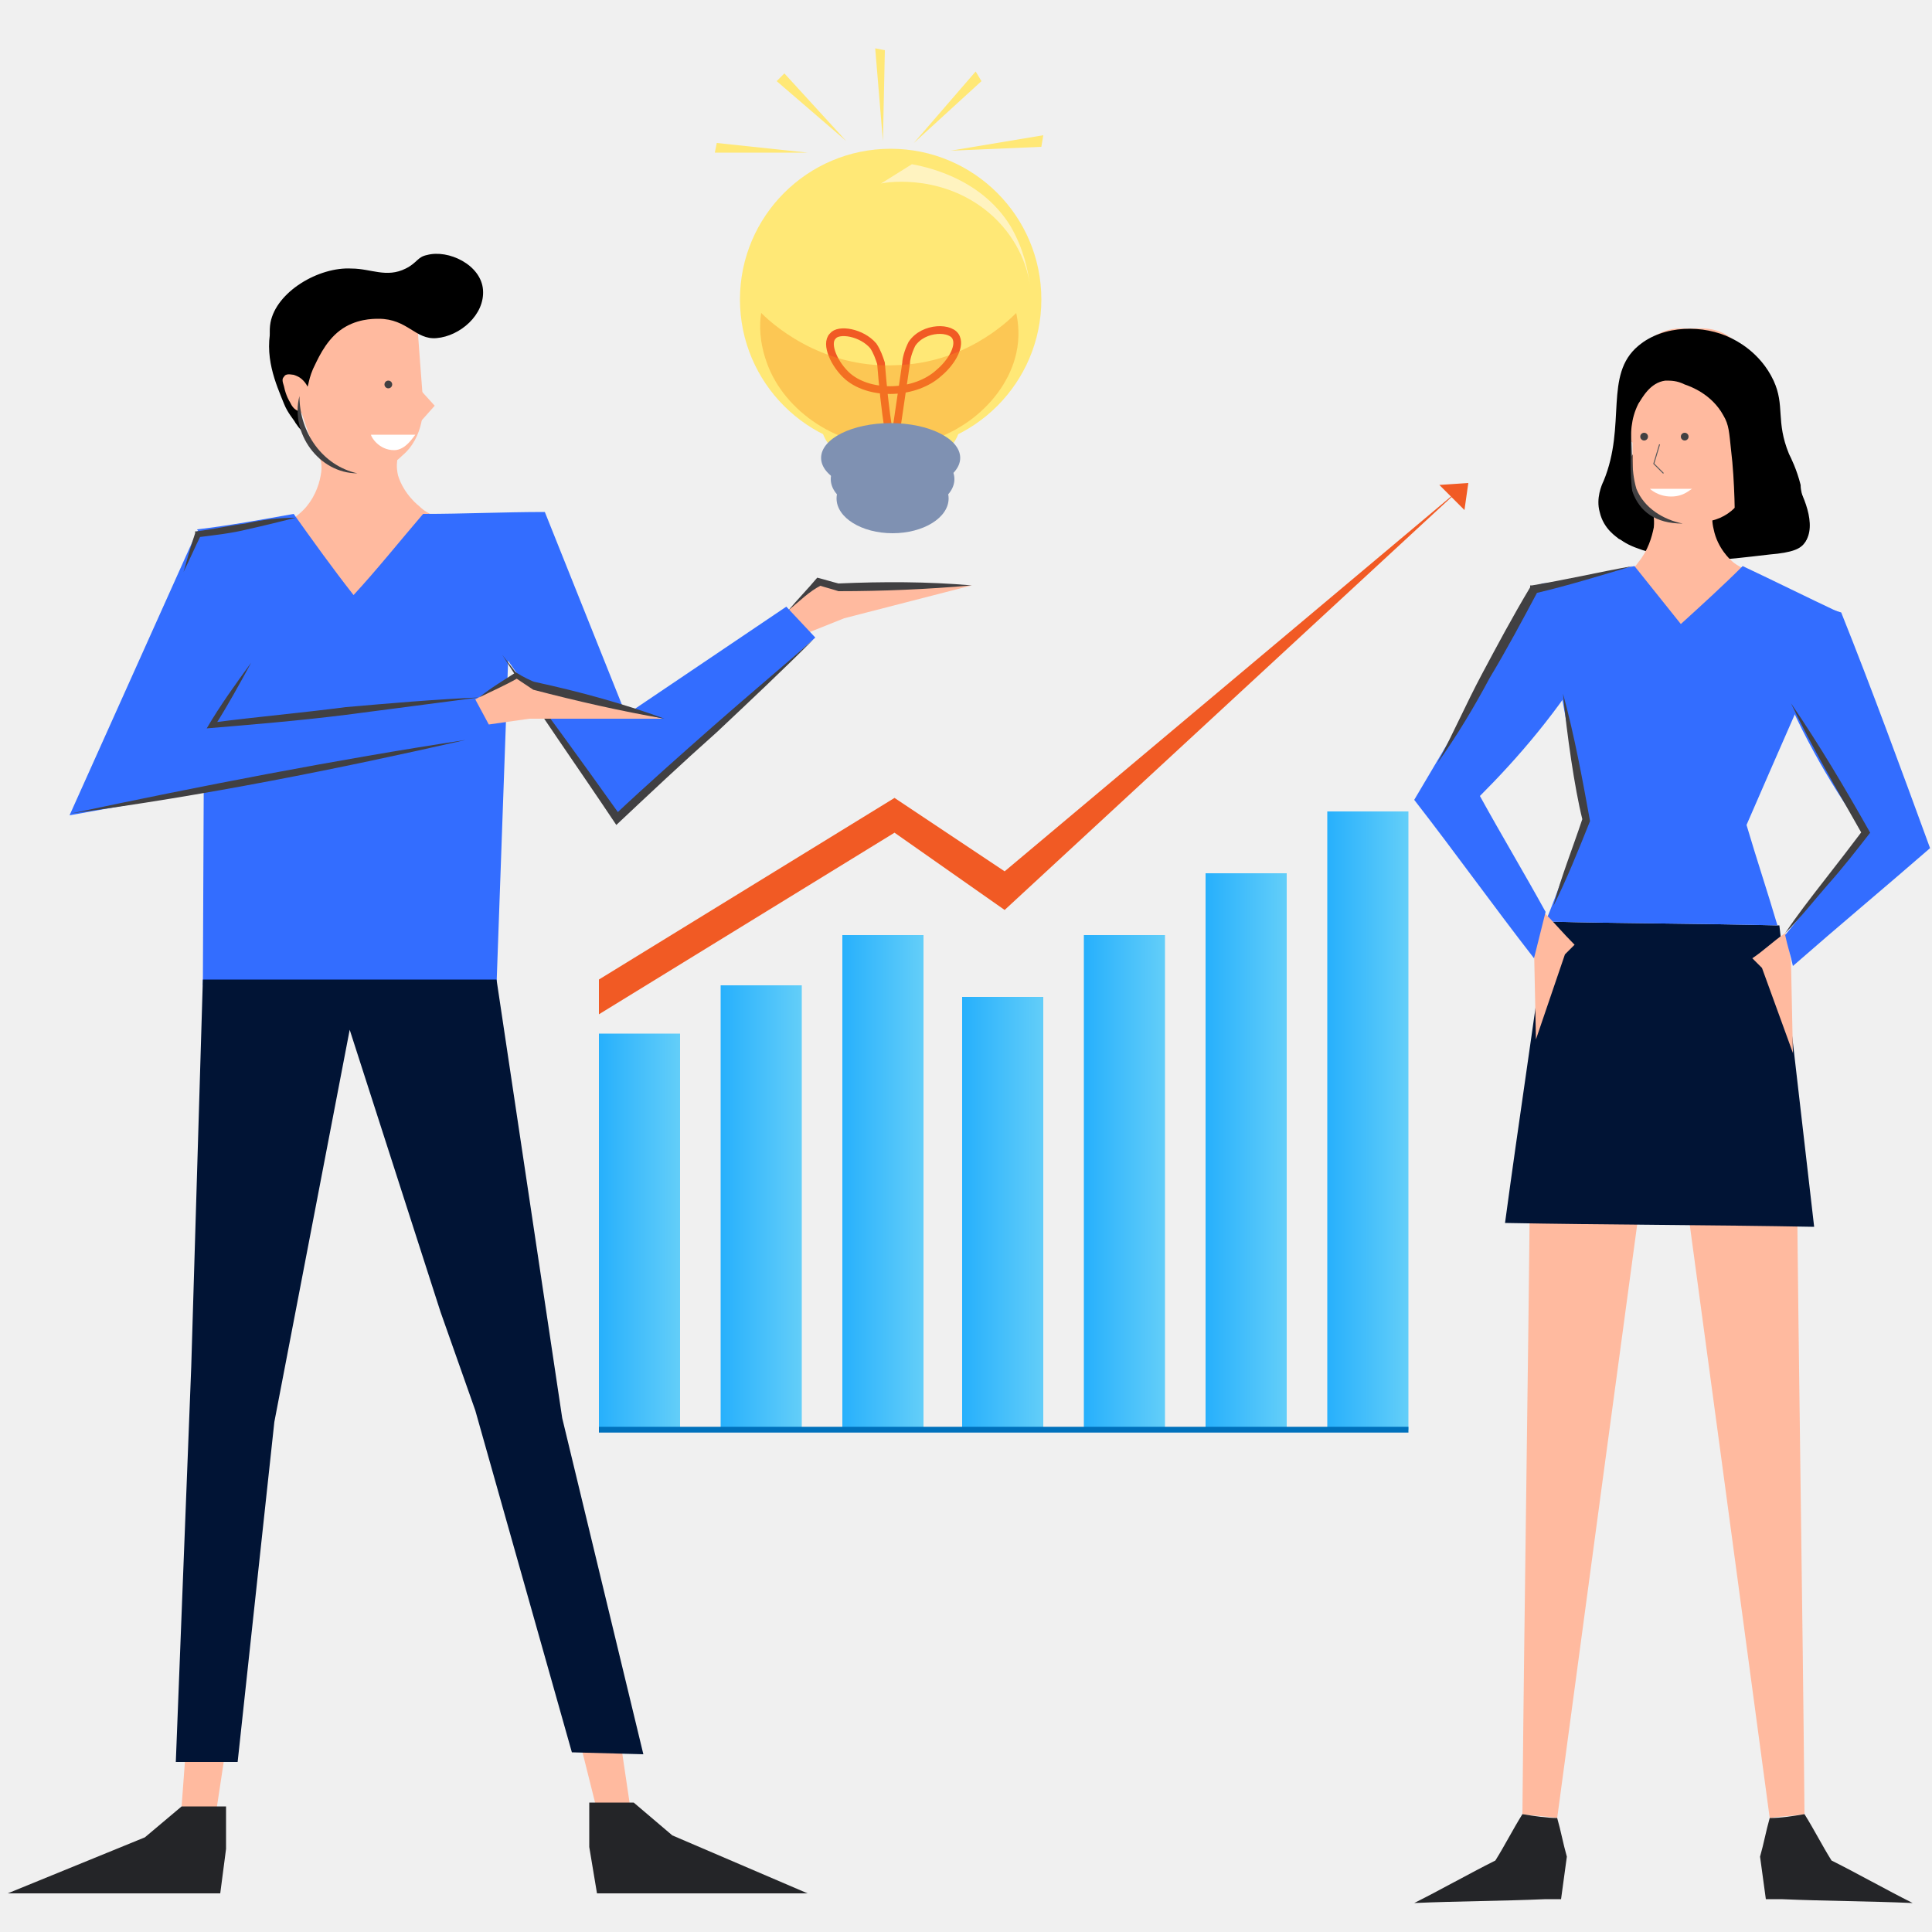
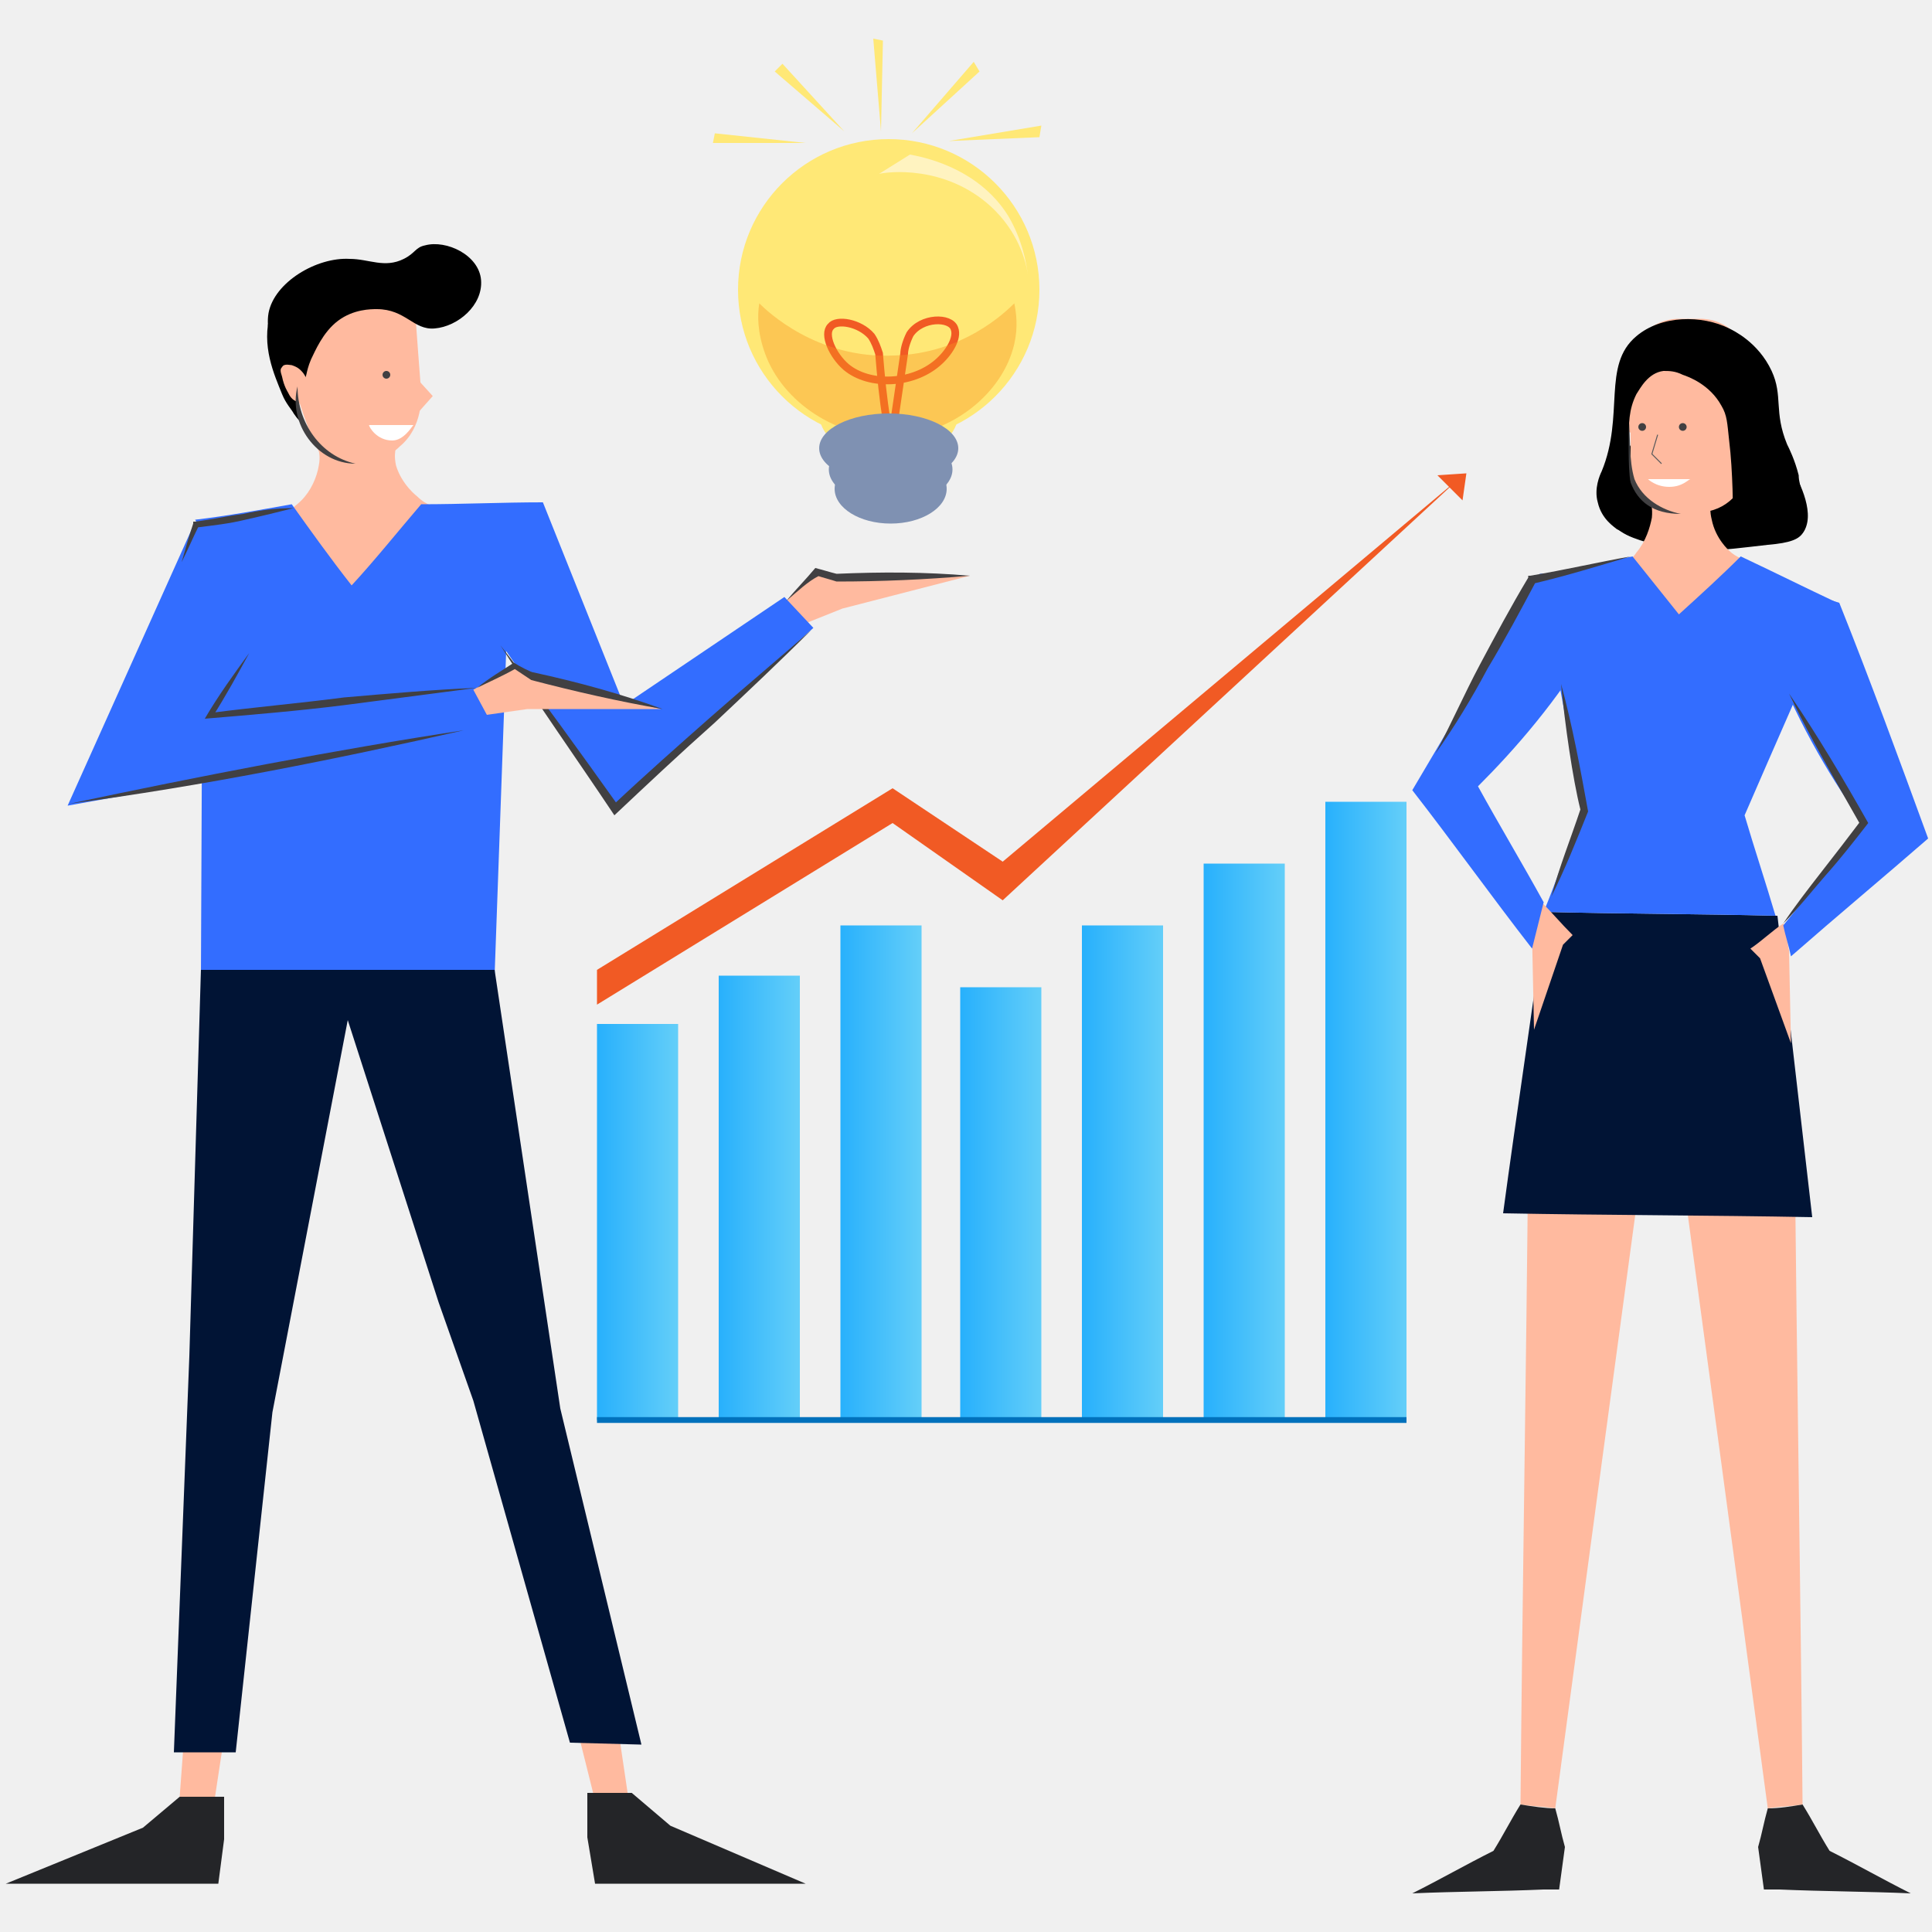
<svg xmlns="http://www.w3.org/2000/svg" version="1.1" id="Layer_1" x="0px" y="0px" viewBox="0 0 100 100" style="enable-background:new 0 0 100 100;" xml:space="preserve">
  <style type="text/css">
	.st0{fill:#FFBA9F;}
	.st1{fill:#336DFF;}
	.st2{fill:#011435;}
	.st3{fill:#242528;}
	.st4{fill:#FFFFFF;}
	.st5{fill:#414042;}
	.st6{fill:#FFE876;}
	.st7{fill:#7F91B2;}
	.st8{fill:none;stroke:#F15A24;stroke-width:0.4;stroke-miterlimit:10;}
	.st9{opacity:0.39;fill:#F7931E;enable-background:new    ;}
	.st10{fill:#FFF3C0;}
	.st11{fill:none;}
	.st12{fill:none;stroke:#58595B;stroke-width:5.000000e-02;stroke-miterlimit:10;}
	.st13{fill:url(#SVGID_1_);}
- 	.st14{fill:url(#SVGID_00000077310223102245829830000004939821820656779137_);}
- 	.st15{fill:url(#SVGID_00000031165876989259951260000005551202980093833917_);}
- 	.st16{fill:url(#SVGID_00000044892657477677402840000005060029849212188550_);}
- 	.st17{fill:url(#SVGID_00000021119348348138485850000007731463826684108965_);}
- 	.st18{fill:url(#SVGID_00000057848259208635781450000011304132290378526116_);}
- 	.st19{fill:url(#SVGID_00000070103293564800910970000008471995894767876774_);}
+ 	.st14{fill:url(#SVGID_00000080168400124167266700000008045517349233490323_);}
+ 	.st15{fill:url(#SVGID_00000183953180830282080730000017311477706690682288_);}
+ 	.st16{fill:url(#SVGID_00000127732793755690274910000005925815714049918909_);}
+ 	.st17{fill:url(#SVGID_00000037690847891936789180000013276266201636983950_);}
+ 	.st18{fill:url(#SVGID_00000100371660076959404730000003731921362839178919_);}
+ 	.st19{fill:url(#SVGID_00000063616830828912522700000011382884860968828053_);}
	.st20{fill:none;stroke:#0071BC;stroke-width:0.3;stroke-miterlimit:10;}
	.st21{fill:#F15A24;}
</style>
-   <path class="st0" d="M19,24.4c-0.8-0.1-1.5-0.3-2.3-0.4c-0.4-0.6-0.8-1.7-1.2-3c-0.5-1.7-0.8-2.9-0.3-4.2c0.5-1.4,1.8-2.2,2.6-2.6  H19c1.4,0,2.6,1.1,2.6,2.6c0.1,1.4,0.2,2.7,0.3,4c0,0.2,0.1,1.8-1.1,2.8C20.1,24.3,19.3,24.4,19,24.4z" />
-   <path class="st0" d="M16.4,22.8c-0.2,0.5,0.4,0.8,0.2,1.8c-0.1,0.6-0.4,1.3-0.9,1.8c-0.3,0.3-0.4,0.3-0.5,0.5c-0.2,0.6,1,1.3,2,2.8  c1,1.5,1,2.6,1.4,2.5c0.4,0,0.3-1.2,1.4-2.8c0.5-0.8,0.9-1.4,1.6-1.8c0.6-0.3,1.1-0.4,1.1-0.7c0-0.2-0.5-0.2-1-0.7  c0,0-0.8-0.6-1.1-1.6c-0.2-0.9,0.2-1.1-0.1-1.6C19.9,21.9,16.9,21.8,16.4,22.8z" />
-   <path d="M15.2,18.7c-0.2-0.1-0.4-0.3-0.6-0.5c-0.1-0.1-0.3-0.4-0.4-0.9c-0.1-0.4,0-0.6,0-0.7c0-0.2,0.1-0.5,0.4-0.8  c0.1-0.1,0.3-0.3,0.6-0.4c0.1,0,0.2,0,0.3,0c0,0,0.1-0.1,0.2,0c0.2,0.1,0.1,0.4,0.1,0.4c0,0,0,0-0.1,0c0,0-0.1,0.1-0.1,0.1  c-0.4,1.4-0.4,2.6-0.4,2.6C15.2,18.5,15.2,18.6,15.2,18.7z" />
-   <path d="M16.1,18.1c-0.2,0.4-0.5,0.9-0.6,1.4c-0.1,0.5-0.3,1.5,0.4,3c-0.2-0.1-0.4-0.3-0.6-0.6c-0.1-0.2-0.4-0.5-0.6-1  c-0.4-1-1.1-2.5-0.6-4.2c0.1-0.2,0.4-1.4,1-1.4c0.5,0,0.9,1,1.6,1c0.3,0,0.5-0.3,0.6-0.2C17.4,16.2,16.7,16.9,16.1,18.1z" />
-   <path d="M25,15c0.1,1.3-1.2,2.4-2.4,2.5c-1.1,0.1-1.5-1-3-1c-0.3,0-1.2,0-2,0.6c-0.8,0.6-1.2,1.6-1.4,2c-0.3,0.7-0.2,1-0.4,1  c-0.5,0.1-2.1-1.7-1.8-3.4c0.3-1.6,2.5-2.9,4.2-2.8c1,0,1.8,0.5,2.8,0c0.6-0.3,0.6-0.6,1.1-0.7C23.2,12.9,24.9,13.7,25,15z" />
-   <path class="st0" d="M15.7,19.7c-0.1-0.1-0.2-0.2-0.5-0.3c-0.1,0-0.4-0.1-0.5,0.1c-0.1,0.1-0.1,0.2,0,0.5c0.1,0.5,0.3,0.8,0.3,0.8  c0.1,0.2,0.2,0.4,0.5,0.5c0.1,0.1,0.3,0.2,0.4,0.1C16.2,21.3,16.2,20.2,15.7,19.7z" />
-   <path class="st1" d="M15.4,27l-5.2,0.5c-2.2,4.9-4.4,9.8-6.6,14.7c6.1-1.1,12.1-2.1,18.2-3.2c-0.1-0.6-0.1-1.2-0.2-1.8  c-3.5,0.3-6.9,0.5-10.4,0.8c1.3-1.8,2.6-3.7,3.9-5.5L15.4,27z" />
-   <polygon class="st0" points="40.7,31.7 42.3,30 43.4,30.3 50.3,30.3 43.7,32 41.7,32.8 " />
-   <path class="st1" d="M21.9,26.6c2.1,0,4.2-0.1,6.3-0.1L32.4,37l8.3-5.6l1.5,1.6l-10.3,9.3l-5.6-8.1l-0.6,16.8H10.5l0.1-22.7  c-0.1-0.3-0.2-0.6-0.4-0.9c1.7-0.2,3.3-0.5,5-0.8c1,1.4,2,2.8,3.1,4.2C19.5,29.5,20.7,28,21.9,26.6z" />
-   <polygon class="st0" points="32.2,90.7 32.6,93.4 30.9,93.7 30.1,90.5 " />
-   <polygon class="st0" points="9.6,90.8 9.4,93.5 11.2,93.7 11.7,90.4 " />
-   <polygon class="st2" points="10.5,50.7 9.9,70.7 9.1,91.2 12.3,91.2 14.2,73.6 18.1,53.3 22.8,67.9 24.6,73 29.6,90.7 33.3,90.8   29.1,73.4 25.7,50.7 " />
-   <polygon class="st3" points="9.4,93.5 7.5,95.1 0.4,98 10.5,98 11.4,98 11.7,95.7 11.7,93.5 " />
-   <polygon class="st3" points="32.8,93.3 34.8,95 41.8,98 31.7,98 30.9,98 30.5,95.6 30.5,93.3 " />
-   <path class="st4" d="M19.2,22.5h2.3c-0.1,0.1-0.5,0.8-1.1,0.8C19.6,23.3,19.2,22.6,19.2,22.5z" />
-   <circle class="st5" cx="20.1" cy="19.9" r="0.2" />
  <g>
-     <path class="st5" d="M24.1,38.3c-6.6,1.5-13.6,2.9-20.4,3.8C10.3,40.7,17.5,39.3,24.1,38.3L24.1,38.3z" />
-   </g>
-   <g>
-     <path class="st5" d="M13,34.3c-0.6,1.1-1.2,2.2-1.9,3.3L11,37.4c2.3-0.3,4.6-0.5,6.9-0.8c2.3-0.2,4.6-0.4,6.9-0.5   c-2.3,0.3-4.6,0.6-6.9,0.9c-2.4,0.3-4.8,0.5-7.2,0.7C11.4,36.5,12.2,35.4,13,34.3L13,34.3z" />
-   </g>
-   <g>
-     <path class="st5" d="M26,33.9c2.1,2.7,4.1,5.5,6.1,8.3l-0.3,0c1.7-1.6,3.4-3.1,5.1-4.6c1.7-1.5,3.5-3,5.2-4.5   c-1.6,1.6-3.3,3.2-5,4.8c-1.8,1.6-3.5,3.2-5.2,4.8C29.9,39.7,27.9,36.9,26,33.9L26,33.9z" />
-   </g>
-   <g>
-     <path class="st5" d="M15.5,20.5c0,1.9,1.2,3.6,3,4C16.5,24.5,15,22.4,15.5,20.5L15.5,20.5z" />
-   </g>
-   <g>
-     <path class="st5" d="M40.8,31.6c0.5-0.6,1-1.1,1.5-1.7c0.4,0.1,0.7,0.2,1.1,0.3l0,0c2.3-0.1,4.6-0.1,6.9,0.1   c-2.3,0.2-4.6,0.3-6.9,0.3c-0.3-0.1-0.7-0.2-1-0.3l0.1,0C41.9,30.6,41.4,31.1,40.8,31.6L40.8,31.6z" />
-   </g>
-   <g>
-     <path class="st5" d="M15.3,26.8c-0.8,0.2-1.6,0.4-2.5,0.6c-0.8,0.2-1.7,0.3-2.5,0.4l0.1-0.1c-0.3,0.6-0.6,1.3-0.9,1.9   c0.2-0.7,0.4-1.4,0.6-2l0-0.1l0.1,0c0.8-0.1,1.7-0.3,2.5-0.4C13.6,26.9,14.4,26.8,15.3,26.8z" />
-   </g>
-   <polygon class="st0" points="21.5,19.9 22.5,21 21.7,21.9 " />
-   <polygon class="st0" points="24.6,36.2 26.7,35 27.6,35.5 34.3,37.2 27.4,37.2 25.3,37.5 " />
-   <g>
-     <circle class="st6" cx="46.1" cy="15.5" r="7.8" />
-     <ellipse class="st7" cx="46.2" cy="24.8" rx="3.2" ry="1.8" />
-     <ellipse class="st7" cx="46.2" cy="25.8" rx="2.9" ry="1.8" />
-     <ellipse class="st6" cx="46.1" cy="21.9" rx="3.6" ry="2.4" />
-     <path class="st8" d="M46.4,22.2l0.5-3.4c0-0.2,0.1-0.6,0.3-1c0.6-0.9,2.1-0.9,2.3-0.3c0.2,0.5-0.3,1.3-0.9,1.8   c-1.2,1.1-3.5,1.2-4.7,0.2c-0.7-0.6-1.2-1.7-0.8-2.1c0.3-0.4,1.5-0.2,2.1,0.5c0.2,0.3,0.3,0.6,0.4,0.9c0.1,1.2,0.2,2.3,0.4,3.5" />
-     <path class="st9" d="M39.4,16.2c0.4,0.4,3,2.9,7,2.7c3.5-0.1,5.7-2.2,6.2-2.7c0.1,0.5,0.2,1.2,0,2.1c-0.6,2.6-3.3,4.7-6.2,4.8   c-3,0.1-5.8-1.8-6.7-4.3C39.3,17.7,39.3,16.8,39.4,16.2z" />
-     <ellipse class="st7" cx="46.1" cy="23.7" rx="3.6" ry="1.8" />
-     <path class="st10" d="M47.2,8.5c0.5,0.1,3.5,0.6,5.1,3.2c0.7,1.2,0.9,2.3,1,3c-0.1-0.7-0.5-2.2-1.9-3.5C49,9,46,9.4,45.6,9.5   L47.2,8.5z" />
-     <ellipse class="st11" cx="46.5" cy="21.8" rx="3.6" ry="2.4" />
-     <ellipse class="st11" cx="46.5" cy="21.8" rx="3.6" ry="2.4" />
-     <polygon class="st6" points="47.3,7.4 50.5,3.7 50.8,4.2  " />
-     <polygon class="st6" points="49.2,7.8 54,7 53.9,7.6  " />
-     <polygon class="st6" points="45.7,7.3 45.3,2.5 45.8,2.6  " />
-     <polygon class="st6" points="43.8,7.3 40.2,4.2 40.6,3.8  " />
-     <polygon class="st6" points="41.8,7.9 37,7.9 37.1,7.4  " />
-   </g>
-   <g>
-     <path class="st5" d="M24.8,36.1c0.6-0.5,1.3-0.9,1.9-1.3c0.3,0.2,0.9,0.5,1,0.5c2.3,0.5,4.5,1.1,6.7,1.9c-2.3-0.4-4.5-0.9-6.8-1.5   c-0.3-0.2-0.6-0.4-0.9-0.6h0.1C26.1,35.5,25.4,35.8,24.8,36.1L24.8,36.1z" />
-   </g>
-   <path d="M83.8,24.9c-0.4,0.8-0.7,1.6-0.4,2.4c0.3,0.8,1.3,1.1,2.4,1.4c1.8,0.5,3.2,0.3,5.8,0c1.2-0.1,1.6-0.3,1.8-0.6  c0.7-0.9-0.1-2.6-0.6-3.4c-0.5-0.8-1.1-1.2-1.6-1.6c-1.3-1-2.7-1.9-4.2-1.6C85.2,21.9,84.3,23.8,83.8,24.9z" />
-   <path class="st0" d="M79.2,60.1c-0.1,11.3-0.3,22.6-0.4,33.8c0.6,0.1,1.2,0.1,1.8,0.2c1.6-11.9,3.2-23.8,4.8-35.6  C83.4,59,81.3,59.6,79.2,60.1z" />
-   <path class="st0" d="M93,60.1c0.1,11.3,0.3,22.6,0.4,33.8c-0.6,0.1-1.2,0.1-1.8,0.2c-1.6-11.9-3.2-23.8-4.8-35.6  C88.8,59,90.9,59.6,93,60.1z" />
-   <path class="st3" d="M93.4,93.9c0.5,0.8,0.9,1.6,1.4,2.4c1.4,0.7,2.8,1.5,4.2,2.2c-2.3-0.1-4.5-0.1-6.8-0.2h-0.8l-0.3-2.2  c0.2-0.7,0.3-1.3,0.5-2C92.2,94.1,92.8,94,93.4,93.9z" />
-   <path class="st0" d="M85.4,25.5c-0.2,0.5,0.3,0.8,0.2,1.8c-0.1,0.5-0.3,1.2-0.8,1.8c-0.2,0.3-0.3,0.3-0.4,0.5  c-0.2,0.6,0.8,1.2,1.6,2.7c0.8,1.4,0.8,2.5,1.1,2.5c0.3,0,0.3-1.1,1.1-2.7c0.4-0.8,0.7-1.4,1.3-1.8c0.4-0.3,0.9-0.4,0.9-0.7  c0-0.2-0.4-0.2-0.8-0.6c0,0-0.7-0.6-0.9-1.6c-0.2-0.8,0.1-1.1-0.1-1.6C88.3,24.6,85.8,24.5,85.4,25.5z" />
-   <path class="st2" d="M80.1,47.7c-0.7,5.2-1.5,10.4-2.2,15.6c5.3,0.1,10.7,0.1,16,0.2c-0.6-5.2-1.2-10.4-1.8-15.6  C88,47.8,84,47.8,80.1,47.7z" />
-   <path class="st0" d="M88.1,27h-1.1c-1.4,0-2.5-1.1-2.5-2.5v-5c0-1.4,1.1-2.5,2.5-2.5h1.1c1.4,0,2.5,1.1,2.5,2.5v5  C90.5,25.9,89.4,27,88.1,27z" />
-   <path class="st0" d="M84.8,21.3c-0.1-0.1-0.2-0.2-0.5-0.3c-0.1,0-0.3-0.1-0.5,0.1c-0.1,0.1-0.1,0.2,0,0.5c0.1,0.4,0.2,0.7,0.3,0.8  c0.1,0.2,0.2,0.4,0.4,0.5c0.1,0.1,0.3,0.2,0.4,0.1C85.2,22.9,85.3,21.8,84.8,21.3z" />
-   <path class="st1" d="M90.2,29.3c1.7,0.8,3.3,1.6,5,2.4c-1.6,3.7-3.2,7.3-4.8,11c0.5,1.7,1.1,3.5,1.6,5.2c-4-0.1-8-0.1-12-0.2  c0.7-1.7,1.3-3.5,2-5.2c-0.7-4.1-1.5-8.1-2.2-12.2c1.6-0.3,3.2-0.7,4.8-1c0.8,1,1.6,2,2.4,3C88.1,31.3,89.2,30.3,90.2,29.3z" />
-   <path class="st0" d="M90.2,21.3c0.1-0.1,0.2-0.2,0.5-0.3c0.1,0,0.3-0.1,0.5,0.1c0.1,0.1,0.1,0.2,0,0.5c-0.1,0.4-0.2,0.7-0.3,0.8  c-0.1,0.2-0.2,0.4-0.4,0.5C90.4,23,90.2,23,90.1,23C89.8,22.9,89.7,21.8,90.2,21.3z" />
-   <path class="st0" d="M79.8,47.1c0.6,0.6,1.1,1.2,1.7,1.8L81,49.4l-1.5,4.4l-0.1-4.8c0-0.4,0.1-0.8,0.1-1.2  C79.7,47.6,79.8,47.4,79.8,47.1z" />
-   <path class="st1" d="M84.7,29.7c-1.6,0.2-3.2,0.4-4.9,0.5c-2.2,3.7-4.4,7.5-6.6,11.2c2.1,2.7,4.1,5.5,6.2,8.2  c0.2-0.8,0.4-1.6,0.6-2.4c-1.1-2-2.3-4-3.4-6c1.9-1.9,4.1-4.4,6-7.6C83.5,32.3,84.2,31,84.7,29.7z" />
-   <path class="st3" d="M78.8,93.9c-0.5,0.8-0.9,1.6-1.4,2.4c-1.4,0.7-2.8,1.5-4.2,2.2c2.3-0.1,4.5-0.1,6.8-0.2h0.8l0.3-2.2  c-0.2-0.7-0.3-1.3-0.5-2C80.1,94.1,79.4,94,78.8,93.9z" />
-   <path class="st4" d="M85.4,25.3h2.2c-0.1,0-0.4,0.4-1.1,0.4C85.8,25.7,85.4,25.3,85.4,25.3z" />
-   <polyline class="st12" points="85.9,23 85.6,24 86.1,24.5 " />
-   <ellipse class="st5" cx="87.2" cy="22.6" rx="0.2" ry="0.2" />
-   <ellipse class="st5" cx="85.1" cy="22.6" rx="0.2" ry="0.2" />
-   <g>
-     <path class="st5" d="M84.4,22.1c0.1,1,0,2.2,0.3,3.2c0.4,1,1.4,1.6,2.4,1.8C84.2,27.1,84,24.5,84.4,22.1L84.4,22.1z" />
-   </g>
-   <g>
-     <path class="st5" d="M84.5,29.3c-1.7,0.5-3.3,1-5,1.4l0.1-0.1c-0.8,1.5-1.6,3-2.5,4.5c-0.8,1.5-1.7,3-2.7,4.4   c0.8-1.5,1.5-3.1,2.3-4.6c0.8-1.5,1.6-3,2.5-4.5l0-0.1l0.1,0C81.1,30,82.8,29.6,84.5,29.3z" />
-   </g>
-   <path d="M86.2,19.7c0.3,0,0.6,0,1,0.2c0.3,0.1,1.4,0.5,2,1.6c0.3,0.5,0.3,0.9,0.4,1.8c0.2,1.6,0.2,3.8,0.2,3.8c0,0.2,0,0.5,0.2,0.8  c0.4,0.5,1.1,0.6,1.6,0.6c0.6,0,1.4,0.1,1.8-0.4c0.3-0.4,0.2-0.9,0-2c-0.1-0.4-0.2-0.7-0.2-1c-0.2-0.8-0.5-1.4-0.6-1.6  c-0.7-1.7-0.2-2.5-0.8-3.8c-0.7-1.5-2-2.1-2.2-2.2c-1.4-0.7-3.5-0.7-4.8,0.4c-1.8,1.5-0.6,4.1-1.8,7c-0.1,0.2-0.4,0.9-0.2,1.6  c0.2,0.9,0.9,1.3,1,1.4c0.1,0,0.9,0.6,1.2,0.4c0.2-0.2,0-0.7-0.2-1.4c-0.4-1.3-0.4-2.3-0.4-3.4c0-1.1,0-1.8,0.4-2.6  C85,20.6,85.4,19.8,86.2,19.7z" />
-   <path class="st0" d="M92.4,48.3c-0.6,0.4-1.1,0.9-1.7,1.3l0.5,0.5l1.6,4.4l-0.1-4.8c-0.1-0.4-0.1-0.8-0.1-1.2  C92.6,48.5,92.5,48.4,92.4,48.3z" />
-   <path class="st1" d="M90.6,30.3c1.6,0.5,3.1,0.9,4.7,1.4c1.6,4,3.1,8.1,4.6,12.2c-2.3,2-4.7,4-7.1,6.1c-0.1-0.5-0.3-1.1-0.4-1.6  c1.4-1.7,2.8-3.5,4.2-5.2c-1.6-2.2-3.3-5-4.7-8.5C91.3,33.1,90.9,31.7,90.6,30.3z" />
-   <g>
-     <path class="st5" d="M80.9,35.9c0.6,2.2,1,4.4,1.4,6.6c-0.6,1.5-1.2,3-1.9,4.4c0.4-1.5,1-3,1.5-4.5C81.5,40.8,81.1,38,80.9,35.9   L80.9,35.9z" />
-   </g>
-   <g>
-     <path class="st5" d="M92.7,36.4c1.5,2.2,2.8,4.4,4.1,6.7c-0.7,0.9-1.4,1.8-2.2,2.7c-0.7,0.8-1.4,1.7-2.2,2.5c0.6-0.9,1.3-1.8,2-2.7   c0.7-0.9,1.4-1.8,2-2.6l0,0.2C95.1,40.9,93.8,38.7,92.7,36.4L92.7,36.4z" />
-   </g>
-   <g>
+     <path class="st0" d="M18.9,23.9c-0.8-0.1-1.5-0.3-2.3-0.4c-0.4-0.6-0.8-1.7-1.2-3c-0.5-1.7-0.8-2.9-0.3-4.2   c0.5-1.4,1.8-2.2,2.6-2.6h1.2c1.4,0,2.6,1.1,2.6,2.6c0.1,1.4,0.2,2.7,0.3,4c0,0.2,0.1,1.8-1.1,2.8C20,23.8,19.2,23.9,18.9,23.9z" />
+     <path class="st0" d="M16.3,22.3c-0.2,0.5,0.4,0.8,0.2,1.8c-0.1,0.6-0.4,1.3-0.9,1.8c-0.3,0.3-0.4,0.3-0.5,0.5c-0.2,0.6,1,1.3,2,2.8   s1,2.6,1.4,2.5c0.4,0,0.3-1.2,1.4-2.8c0.5-0.8,0.9-1.4,1.6-1.8c0.6-0.3,1.1-0.4,1.1-0.7c0-0.2-0.5-0.2-1-0.7c0,0-0.8-0.6-1.1-1.6   c-0.2-0.9,0.2-1.1-0.1-1.6C19.8,21.4,16.8,21.3,16.3,22.3z" />
+     <path d="M15.1,18.2c-0.2-0.1-0.4-0.3-0.6-0.5c-0.1-0.1-0.3-0.4-0.4-0.9c-0.1-0.4,0-0.6,0-0.7c0-0.2,0.1-0.5,0.4-0.8   c0.1-0.1,0.3-0.3,0.6-0.4c0.1,0,0.2,0,0.3,0c0,0,0.1-0.1,0.2,0c0.2,0.1,0.1,0.4,0.1,0.4s0,0-0.1,0l-0.1,0.1   c-0.4,1.4-0.4,2.6-0.4,2.6S15.1,18.1,15.1,18.2z" />
+     <path d="M16,17.6c-0.2,0.4-0.5,0.9-0.6,1.4s-0.3,1.5,0.4,3c-0.2-0.1-0.4-0.3-0.6-0.6c-0.1-0.2-0.4-0.5-0.6-1   c-0.4-1-1.1-2.5-0.6-4.2c0.1-0.2,0.4-1.4,1-1.4c0.5,0,0.9,1,1.6,1c0.3,0,0.5-0.3,0.6-0.2C17.3,15.7,16.6,16.4,16,17.6z" />
+     <path d="M24.9,14.5c0.1,1.3-1.2,2.4-2.4,2.5c-1.1,0.1-1.5-1-3-1c-0.3,0-1.2,0-2,0.6s-1.2,1.6-1.4,2c-0.3,0.7-0.2,1-0.4,1   c-0.5,0.1-2.1-1.7-1.8-3.4c0.3-1.6,2.5-2.9,4.2-2.8c1,0,1.8,0.5,2.8,0c0.6-0.3,0.6-0.6,1.1-0.7C23.1,12.4,24.8,13.2,24.9,14.5z" />
+     <path class="st0" d="M15.6,19.2c-0.1-0.1-0.2-0.2-0.5-0.3c-0.1,0-0.4-0.1-0.5,0.1c-0.1,0.1-0.1,0.2,0,0.5c0.1,0.5,0.3,0.8,0.3,0.8   c0.1,0.2,0.2,0.4,0.5,0.5c0.1,0.1,0.3,0.2,0.4,0.1C16.1,20.8,16.1,19.7,15.6,19.2z" />
+     <path class="st1" d="M15.3,26.5L10.1,27c-2.2,4.9-4.4,9.8-6.6,14.7c6.1-1.1,12.1-2.1,18.2-3.2c-0.1-0.6-0.1-1.2-0.2-1.8   c-3.5,0.3-6.9,0.5-10.4,0.8c1.3-1.8,2.6-3.7,3.9-5.5L15.3,26.5z" />
+     <polygon class="st0" points="40.6,31.2 42.2,29.5 43.3,29.8 50.2,29.8 43.6,31.5 41.6,32.3  " />
+     <path class="st1" d="M21.8,26.1c2.1,0,4.2-0.1,6.3-0.1l4.2,10.5l8.3-5.6l1.5,1.6l-10.3,9.3l-5.6-8.1l-0.6,16.8H10.4l0.1-22.7   c-0.1-0.3-0.2-0.6-0.4-0.9c1.7-0.2,3.3-0.5,5-0.8c1,1.4,2,2.8,3.1,4.2C19.4,29,20.6,27.5,21.8,26.1z" />
+     <polygon class="st0" points="32.1,90.2 32.5,92.9 30.8,93.2 30,90  " />
+     <polygon class="st0" points="9.5,90.3 9.3,93 11.1,93.2 11.6,89.9  " />
+     <polygon class="st2" points="10.4,50.2 9.8,70.2 9,90.7 12.2,90.7 14.1,73.1 18,52.8 22.7,67.4 24.5,72.5 29.5,90.2 33.2,90.3    29,72.9 25.6,50.2  " />
+     <polygon class="st3" points="9.3,93 7.4,94.6 0.3,97.5 10.4,97.5 11.3,97.5 11.6,95.2 11.6,93  " />
+     <polygon class="st3" points="32.7,92.8 34.7,94.5 41.7,97.5 31.6,97.5 30.8,97.5 30.4,95.1 30.4,92.8  " />
+     <path class="st4" d="M19.1,22h2.3c-0.1,0.1-0.5,0.8-1.1,0.8C19.5,22.8,19.1,22.1,19.1,22z" />
+     <circle class="st5" cx="20" cy="19.4" r="0.2" />
    <g>
-       <linearGradient id="SVGID_1_" gradientUnits="userSpaceOnUse" x1="62.395" y1="42.4" x2="66.585" y2="42.4" gradientTransform="matrix(1 0 0 -1 0 102)">
-         <stop offset="1.978731e-03" style="stop-color:#27B0FC" />
-         <stop offset="1" style="stop-color:#63CEF9" />
-       </linearGradient>
-       <rect x="62.4" y="45.2" class="st13" width="4.2" height="28.8" />
-       <linearGradient id="SVGID_00000087402846537920668790000005850541641275952272_" gradientUnits="userSpaceOnUse" x1="56.12" y1="40.8" x2="60.31" y2="40.8" gradientTransform="matrix(1 0 0 -1 0 102)">
-         <stop offset="1.978731e-03" style="stop-color:#27B0FC" />
-         <stop offset="1" style="stop-color:#63CEF9" />
-       </linearGradient>
-       <rect x="56.1" y="48.4" style="fill:url(#SVGID_00000087402846537920668790000005850541641275952272_);" width="4.2" height="25.6" />
-       <linearGradient id="SVGID_00000181792971946456260270000015397046498810804401_" gradientUnits="userSpaceOnUse" x1="49.84" y1="39.2" x2="54.03" y2="39.2" gradientTransform="matrix(1 0 0 -1 0 102)">
-         <stop offset="1.978731e-03" style="stop-color:#27B0FC" />
-         <stop offset="1" style="stop-color:#63CEF9" />
-       </linearGradient>
-       <rect x="49.8" y="51.6" style="fill:url(#SVGID_00000181792971946456260270000015397046498810804401_);" width="4.2" height="22.4" />
-       <linearGradient id="SVGID_00000009587921536676395480000010332767864433575586_" gradientUnits="userSpaceOnUse" x1="43.56" y1="40.8" x2="47.75" y2="40.8" gradientTransform="matrix(1 0 0 -1 0 102)">
-         <stop offset="1.978731e-03" style="stop-color:#27B0FC" />
-         <stop offset="1" style="stop-color:#63CEF9" />
-       </linearGradient>
-       <rect x="43.6" y="48.4" style="fill:url(#SVGID_00000009587921536676395480000010332767864433575586_);" width="4.2" height="25.6" />
-       <linearGradient id="SVGID_00000036961942895332448130000004232871419281172620_" gradientUnits="userSpaceOnUse" x1="37.28" y1="39.52" x2="41.47" y2="39.52" gradientTransform="matrix(1 0 0 -1 0 102)">
-         <stop offset="1.978731e-03" style="stop-color:#27B0FC" />
-         <stop offset="1" style="stop-color:#63CEF9" />
-       </linearGradient>
-       <rect x="37.3" y="51" style="fill:url(#SVGID_00000036961942895332448130000004232871419281172620_);" width="4.2" height="23" />
-       <linearGradient id="SVGID_00000012462652930962926220000013292655744419760775_" gradientUnits="userSpaceOnUse" x1="31" y1="38.24" x2="35.19" y2="38.24" gradientTransform="matrix(1 0 0 -1 0 102)">
-         <stop offset="1.978731e-03" style="stop-color:#27B0FC" />
-         <stop offset="1" style="stop-color:#63CEF9" />
-       </linearGradient>
-       <rect x="31" y="53.5" style="fill:url(#SVGID_00000012462652930962926220000013292655744419760775_);" width="4.2" height="20.5" />
-       <linearGradient id="SVGID_00000093861679455831097010000008098305590983856005_" gradientUnits="userSpaceOnUse" x1="68.674" y1="44" x2="72.864" y2="44" gradientTransform="matrix(1 0 0 -1 0 102)">
-         <stop offset="1.978731e-03" style="stop-color:#27B0FC" />
-         <stop offset="1" style="stop-color:#63CEF9" />
-       </linearGradient>
-       <rect x="68.7" y="42" style="fill:url(#SVGID_00000093861679455831097010000008098305590983856005_);" width="4.2" height="32" />
-       <line class="st20" x1="31" y1="74" x2="72.9" y2="74" />
+       <path class="st5" d="M24,37.8c-6.6,1.5-13.6,2.9-20.4,3.8C10.2,40.2,17.4,38.8,24,37.8L24,37.8z" />
    </g>
    <g>
-       <polygon class="st21" points="31,50.7 46.3,41.3 52,45.1 75.7,25.2 52,47.1 46.3,43.1 31,52.5   " />
-       <polygon class="st21" points="74.5,25.1 75.8,26.4 76,25   " />
+       <path class="st5" d="M12.9,33.8c-0.6,1.1-1.2,2.2-1.9,3.3l-0.1-0.2c2.3-0.3,4.6-0.5,6.9-0.8c2.3-0.2,4.6-0.4,6.9-0.5    c-2.3,0.3-4.6,0.6-6.9,0.9c-2.4,0.3-4.8,0.5-7.2,0.7C11.3,36,12.1,34.9,12.9,33.8L12.9,33.8z" />
+     </g>
+     <g>
+       <path class="st5" d="M25.9,33.4c2.1,2.7,4.1,5.5,6.1,8.3h-0.3c1.7-1.6,3.4-3.1,5.1-4.6c1.7-1.5,3.5-3,5.2-4.5    c-1.6,1.6-3.3,3.2-5,4.8c-1.8,1.6-3.5,3.2-5.2,4.8C29.8,39.2,27.8,36.4,25.9,33.4L25.9,33.4z" />
+     </g>
+     <g>
+       <path class="st5" d="M15.4,20c0,1.9,1.2,3.6,3,4C16.4,24,14.9,21.9,15.4,20L15.4,20z" />
+     </g>
+     <g>
+       <path class="st5" d="M40.7,31.1c0.5-0.6,1-1.1,1.5-1.7c0.4,0.1,0.7,0.2,1.1,0.3l0,0c2.3-0.1,4.6-0.1,6.9,0.1    c-2.3,0.2-4.6,0.3-6.9,0.3c-0.3-0.1-0.7-0.2-1-0.3h0.1C41.8,30.1,41.3,30.6,40.7,31.1L40.7,31.1z" />
+     </g>
+     <g>
+       <path class="st5" d="M15.2,26.3c-0.8,0.2-1.6,0.4-2.5,0.6c-0.8,0.2-1.7,0.3-2.5,0.4l0.1-0.1c-0.3,0.6-0.6,1.3-0.9,1.9    c0.2-0.7,0.4-1.4,0.6-2V27h0.1c0.8-0.1,1.7-0.3,2.5-0.4C13.5,26.4,14.3,26.3,15.2,26.3z" />
+     </g>
+     <polygon class="st0" points="21.4,19.4 22.4,20.5 21.6,21.4  " />
+     <polygon class="st0" points="24.5,35.7 26.6,34.5 27.5,35 34.2,36.7 27.3,36.7 25.2,37  " />
+     <g>
+       <circle class="st6" cx="46" cy="15" r="7.8" />
+       <ellipse class="st7" cx="46.1" cy="24.3" rx="3.2" ry="1.8" />
+       <ellipse class="st7" cx="46.1" cy="25.3" rx="2.9" ry="1.8" />
+       <ellipse class="st6" cx="46" cy="21.4" rx="3.6" ry="2.4" />
+       <path class="st8" d="M46.3,21.7l0.5-3.4c0-0.2,0.1-0.6,0.3-1c0.6-0.9,2.1-0.9,2.3-0.3c0.2,0.5-0.3,1.3-0.9,1.8    C47.2,19.9,45,20,43.8,19c-0.7-0.6-1.2-1.7-0.8-2.1c0.3-0.4,1.5-0.2,2.1,0.5c0.2,0.3,0.3,0.6,0.4,0.9c0.1,1.2,0.2,2.3,0.4,3.5" />
+       <path class="st9" d="M39.3,15.7c0.4,0.4,3,2.9,7,2.7c3.5-0.1,5.7-2.2,6.2-2.7c0.1,0.5,0.2,1.2,0,2.1c-0.6,2.6-3.3,4.7-6.2,4.8    c-3,0.1-5.8-1.8-6.7-4.3C39.2,17.2,39.2,16.3,39.3,15.7z" />
+       <ellipse class="st7" cx="46" cy="23.2" rx="3.6" ry="1.8" />
+       <path class="st10" d="M47.1,8c0.5,0.1,3.5,0.6,5.1,3.2c0.7,1.2,0.9,2.3,1,3c-0.1-0.7-0.5-2.2-1.9-3.5c-2.4-2.2-5.4-1.8-5.8-1.7    L47.1,8z" />
+       <ellipse class="st11" cx="46.4" cy="21.3" rx="3.6" ry="2.4" />
+       <ellipse class="st11" cx="46.4" cy="21.3" rx="3.6" ry="2.4" />
+       <polygon class="st6" points="47.2,6.9 50.4,3.2 50.7,3.7   " />
+       <polygon class="st6" points="49.1,7.3 53.9,6.5 53.8,7.1   " />
+       <polygon class="st6" points="45.6,6.8 45.2,2 45.7,2.1   " />
+       <polygon class="st6" points="43.7,6.8 40.1,3.7 40.5,3.3   " />
+       <polygon class="st6" points="41.7,7.4 36.9,7.4 37,6.9   " />
+     </g>
+     <g>
+       <path class="st5" d="M24.7,35.6c0.6-0.5,1.3-0.9,1.9-1.3c0.3,0.2,0.9,0.5,1,0.5c2.3,0.5,4.5,1.1,6.7,1.9c-2.3-0.4-4.5-0.9-6.8-1.5    c-0.3-0.2-0.6-0.4-0.9-0.6h0.1C26,35,25.3,35.3,24.7,35.6L24.7,35.6z" />
+     </g>
+     <path d="M83.7,24.4c-0.4,0.8-0.7,1.6-0.4,2.4c0.3,0.8,1.3,1.1,2.4,1.4c1.8,0.5,3.2,0.3,5.8,0c1.2-0.1,1.6-0.3,1.8-0.6   c0.7-0.9-0.1-2.6-0.6-3.4s-1.1-1.2-1.6-1.6c-1.3-1-2.7-1.9-4.2-1.6C85.1,21.4,84.2,23.3,83.7,24.4z" />
+     <path class="st0" d="M79.1,59.6c-0.1,11.3-0.3,22.6-0.4,33.8c0.6,0.1,1.2,0.1,1.8,0.2c1.6-11.9,3.2-23.8,4.8-35.6   C83.3,58.5,81.2,59.1,79.1,59.6z" />
+     <path class="st0" d="M92.9,59.6c0.1,11.3,0.3,22.6,0.4,33.8c-0.6,0.1-1.2,0.1-1.8,0.2c-1.6-11.9-3.2-23.8-4.8-35.6   C88.7,58.5,90.8,59.1,92.9,59.6z" />
+     <path class="st3" d="M93.3,93.4c0.5,0.8,0.9,1.6,1.4,2.4c1.4,0.7,2.8,1.5,4.2,2.2c-2.3-0.1-4.5-0.1-6.8-0.2h-0.8l-0.3-2.2   c0.2-0.7,0.3-1.3,0.5-2C92.1,93.6,92.7,93.5,93.3,93.4z" />
+     <path class="st0" d="M85.3,25c-0.2,0.5,0.3,0.8,0.2,1.8c-0.1,0.5-0.3,1.2-0.8,1.8c-0.2,0.3-0.3,0.3-0.4,0.5   c-0.2,0.6,0.8,1.2,1.6,2.7c0.8,1.4,0.8,2.5,1.1,2.5c0.3,0,0.3-1.1,1.1-2.7c0.4-0.8,0.7-1.4,1.3-1.8c0.4-0.3,0.9-0.4,0.9-0.7   c0-0.2-0.4-0.2-0.8-0.6c0,0-0.7-0.6-0.9-1.6c-0.2-0.8,0.1-1.1-0.1-1.6C88.2,24.1,85.7,24,85.3,25z" />
+     <path class="st2" d="M80,47.2c-0.7,5.2-1.5,10.4-2.2,15.6c5.3,0.1,10.7,0.1,16,0.2c-0.6-5.2-1.2-10.4-1.8-15.6   C87.9,47.3,83.9,47.3,80,47.2z" />
+     <path class="st0" d="M88,26.5h-1.1c-1.4,0-2.5-1.1-2.5-2.5v-5c0-1.4,1.1-2.5,2.5-2.5H88c1.4,0,2.5,1.1,2.5,2.5v5   C90.4,25.4,89.3,26.5,88,26.5z" />
+     <path class="st0" d="M84.7,20.8c-0.1-0.1-0.2-0.2-0.5-0.3c-0.1,0-0.3-0.1-0.5,0.1c-0.1,0.1-0.1,0.2,0,0.5c0.1,0.4,0.2,0.7,0.3,0.8   c0.1,0.2,0.2,0.4,0.4,0.5c0.1,0.1,0.3,0.2,0.4,0.1C85.1,22.4,85.2,21.3,84.7,20.8z" />
+     <path class="st1" d="M90.1,28.8c1.7,0.8,3.3,1.6,5,2.4c-1.6,3.7-3.2,7.3-4.8,11c0.5,1.7,1.1,3.5,1.6,5.2c-4-0.1-8-0.1-12-0.2   c0.7-1.7,1.3-3.5,2-5.2c-0.7-4.1-1.5-8.1-2.2-12.2c1.6-0.3,3.2-0.7,4.8-1c0.8,1,1.6,2,2.4,3C88,30.8,89.1,29.8,90.1,28.8z" />
+     <path class="st0" d="M90.1,20.8c0.1-0.1,0.2-0.2,0.5-0.3c0.1,0,0.3-0.1,0.5,0.1c0.1,0.1,0.1,0.2,0,0.5c-0.1,0.4-0.2,0.7-0.3,0.8   c-0.1,0.2-0.2,0.4-0.4,0.5c-0.1,0.1-0.3,0.1-0.4,0.1C89.7,22.4,89.6,21.3,90.1,20.8z" />
+     <path class="st0" d="M79.7,46.6c0.6,0.6,1.1,1.2,1.7,1.8l-0.5,0.5l-1.5,4.4l-0.1-4.8c0-0.4,0.1-0.8,0.1-1.2   C79.6,47.1,79.7,46.9,79.7,46.6z" />
+     <path class="st1" d="M84.6,29.2c-1.6,0.2-3.2,0.4-4.9,0.5c-2.2,3.7-4.4,7.5-6.6,11.2c2.1,2.7,4.1,5.5,6.2,8.2   c0.2-0.8,0.4-1.6,0.6-2.4c-1.1-2-2.3-4-3.4-6c1.9-1.9,4.1-4.4,6-7.6C83.4,31.8,84.1,30.5,84.6,29.2z" />
+     <path class="st3" d="M78.7,93.4c-0.5,0.8-0.9,1.6-1.4,2.4c-1.4,0.7-2.8,1.5-4.2,2.2c2.3-0.1,4.5-0.1,6.8-0.2h0.8l0.3-2.2   c-0.2-0.7-0.3-1.3-0.5-2C80,93.6,79.3,93.5,78.7,93.4z" />
+     <path class="st4" d="M85.3,24.8h2.2c-0.1,0-0.4,0.4-1.1,0.4C85.7,25.2,85.3,24.8,85.3,24.8z" />
+     <polyline class="st12" points="85.8,22.5 85.5,23.5 86,24  " />
+     <ellipse class="st5" cx="87.1" cy="22.1" rx="0.2" ry="0.2" />
+     <ellipse class="st5" cx="85" cy="22.1" rx="0.2" ry="0.2" />
+     <g>
+       <path class="st5" d="M84.3,21.6c0.1,1,0,2.2,0.3,3.2c0.4,1,1.4,1.6,2.4,1.8C84.1,26.6,83.9,24,84.3,21.6L84.3,21.6z" />
+     </g>
+     <g>
+       <path class="st5" d="M84.4,28.8c-1.7,0.5-3.3,1-5,1.4l0.1-0.1c-0.8,1.5-1.6,3-2.5,4.5c-0.8,1.5-1.7,3-2.7,4.4    c0.8-1.5,1.5-3.1,2.3-4.6s1.6-3,2.5-4.5v-0.1h0.1C81,29.5,82.7,29.1,84.4,28.8z" />
+     </g>
+     <path d="M86.1,19.2c0.3,0,0.6,0,1,0.2c0.3,0.1,1.4,0.5,2,1.6c0.3,0.5,0.3,0.9,0.4,1.8c0.2,1.6,0.2,3.8,0.2,3.8c0,0.2,0,0.5,0.2,0.8   c0.4,0.5,1.1,0.6,1.6,0.6c0.6,0,1.4,0.1,1.8-0.4c0.3-0.4,0.2-0.9,0-2c-0.1-0.4-0.2-0.7-0.2-1c-0.2-0.8-0.5-1.4-0.6-1.6   c-0.7-1.7-0.2-2.5-0.8-3.8c-0.7-1.5-2-2.1-2.2-2.2c-1.4-0.7-3.5-0.7-4.8,0.4c-1.8,1.5-0.6,4.1-1.8,7c-0.1,0.2-0.4,0.9-0.2,1.6   c0.2,0.9,0.9,1.3,1,1.4c0.1,0,0.9,0.6,1.2,0.4c0.2-0.2,0-0.7-0.2-1.4c-0.4-1.3-0.4-2.3-0.4-3.4s0-1.8,0.4-2.6   C84.9,20.1,85.3,19.3,86.1,19.2z" />
+     <path class="st0" d="M92.3,47.8c-0.6,0.4-1.1,0.9-1.7,1.3l0.5,0.5l1.6,4.4l-0.1-4.8c-0.1-0.4-0.1-0.8-0.1-1.2   C92.5,48,92.4,47.9,92.3,47.8z" />
+     <path class="st1" d="M90.5,29.8c1.6,0.5,3.1,0.9,4.7,1.4c1.6,4,3.1,8.1,4.6,12.2c-2.3,2-4.7,4-7.1,6.1c-0.1-0.5-0.3-1.1-0.4-1.6   c1.4-1.7,2.8-3.5,4.2-5.2c-1.6-2.2-3.3-5-4.7-8.5C91.2,32.6,90.8,31.2,90.5,29.8z" />
+     <g>
+       <path class="st5" d="M80.8,35.4c0.6,2.2,1,4.4,1.4,6.6c-0.6,1.5-1.2,3-1.9,4.4c0.4-1.5,1-3,1.5-4.5C81.4,40.3,81,37.5,80.8,35.4    L80.8,35.4z" />
+     </g>
+     <g>
+       <path class="st5" d="M92.6,35.9c1.5,2.2,2.8,4.4,4.1,6.7c-0.7,0.9-1.4,1.8-2.2,2.7c-0.7,0.8-1.4,1.7-2.2,2.5    c0.6-0.9,1.3-1.8,2-2.7s1.4-1.8,2-2.6v0.2C95,40.4,93.7,38.2,92.6,35.9L92.6,35.9z" />
+     </g>
+     <g>
+       <g>
+         <linearGradient id="SVGID_1_" gradientUnits="userSpaceOnUse" x1="62.245" y1="1037.1" x2="66.435" y2="1037.1" gradientTransform="matrix(1 0 0 1 0 -978)">
+           <stop offset="1.978731e-03" style="stop-color:#27B0FC" />
+           <stop offset="1" style="stop-color:#63CEF9" />
+         </linearGradient>
+         <rect x="62.3" y="44.7" class="st13" width="4.2" height="28.8" />
+         <linearGradient id="SVGID_00000090269504319745578980000016188824830518725254_" gradientUnits="userSpaceOnUse" x1="55.97" y1="1038.7" x2="60.16" y2="1038.7" gradientTransform="matrix(1 0 0 1 0 -978)">
+           <stop offset="1.978731e-03" style="stop-color:#27B0FC" />
+           <stop offset="1" style="stop-color:#63CEF9" />
+         </linearGradient>
+         <rect x="56" y="47.9" style="fill:url(#SVGID_00000090269504319745578980000016188824830518725254_);" width="4.2" height="25.6" />
+         <linearGradient id="SVGID_00000118356762764869675510000003872686267216041873_" gradientUnits="userSpaceOnUse" x1="49.69" y1="1040.3" x2="53.88" y2="1040.3" gradientTransform="matrix(1 0 0 1 0 -978)">
+           <stop offset="1.978731e-03" style="stop-color:#27B0FC" />
+           <stop offset="1" style="stop-color:#63CEF9" />
+         </linearGradient>
+         <rect x="49.7" y="51.1" style="fill:url(#SVGID_00000118356762764869675510000003872686267216041873_);" width="4.2" height="22.4" />
+         <linearGradient id="SVGID_00000005234771947325243140000017857042043303244694_" gradientUnits="userSpaceOnUse" x1="43.41" y1="1038.7" x2="47.6" y2="1038.7" gradientTransform="matrix(1 0 0 1 0 -978)">
+           <stop offset="1.978731e-03" style="stop-color:#27B0FC" />
+           <stop offset="1" style="stop-color:#63CEF9" />
+         </linearGradient>
+         <rect x="43.5" y="47.9" style="fill:url(#SVGID_00000005234771947325243140000017857042043303244694_);" width="4.2" height="25.6" />
+         <linearGradient id="SVGID_00000060016088208873429860000018087146625102238082_" gradientUnits="userSpaceOnUse" x1="37.13" y1="1040" x2="41.32" y2="1040" gradientTransform="matrix(1 0 0 1 0 -978)">
+           <stop offset="1.978731e-03" style="stop-color:#27B0FC" />
+           <stop offset="1" style="stop-color:#63CEF9" />
+         </linearGradient>
+         <rect x="37.2" y="50.5" style="fill:url(#SVGID_00000060016088208873429860000018087146625102238082_);" width="4.2" height="23" />
+         <linearGradient id="SVGID_00000152954256592863336970000013111159628790711197_" gradientUnits="userSpaceOnUse" x1="30.85" y1="1041.25" x2="35.04" y2="1041.25" gradientTransform="matrix(1 0 0 1 0 -978)">
+           <stop offset="1.978731e-03" style="stop-color:#27B0FC" />
+           <stop offset="1" style="stop-color:#63CEF9" />
+         </linearGradient>
+         <rect x="30.9" y="53" style="fill:url(#SVGID_00000152954256592863336970000013111159628790711197_);" width="4.2" height="20.5" />
+         <linearGradient id="SVGID_00000101068284536094978940000015499890358271357844_" gradientUnits="userSpaceOnUse" x1="68.524" y1="1035.5" x2="72.714" y2="1035.5" gradientTransform="matrix(1 0 0 1 0 -978)">
+           <stop offset="1.978731e-03" style="stop-color:#27B0FC" />
+           <stop offset="1" style="stop-color:#63CEF9" />
+         </linearGradient>
+         <rect x="68.6" y="41.5" style="fill:url(#SVGID_00000101068284536094978940000015499890358271357844_);" width="4.2" height="32" />
+         <line class="st20" x1="30.9" y1="73.5" x2="72.8" y2="73.5" />
+       </g>
+       <g>
+         <polygon class="st21" points="30.9,50.2 46.2,40.8 51.9,44.6 75.6,24.7 51.9,46.6 46.2,42.6 30.9,52    " />
+         <polygon class="st21" points="74.4,24.6 75.7,25.9 75.9,24.5    " />
+       </g>
    </g>
  </g>
</svg>
